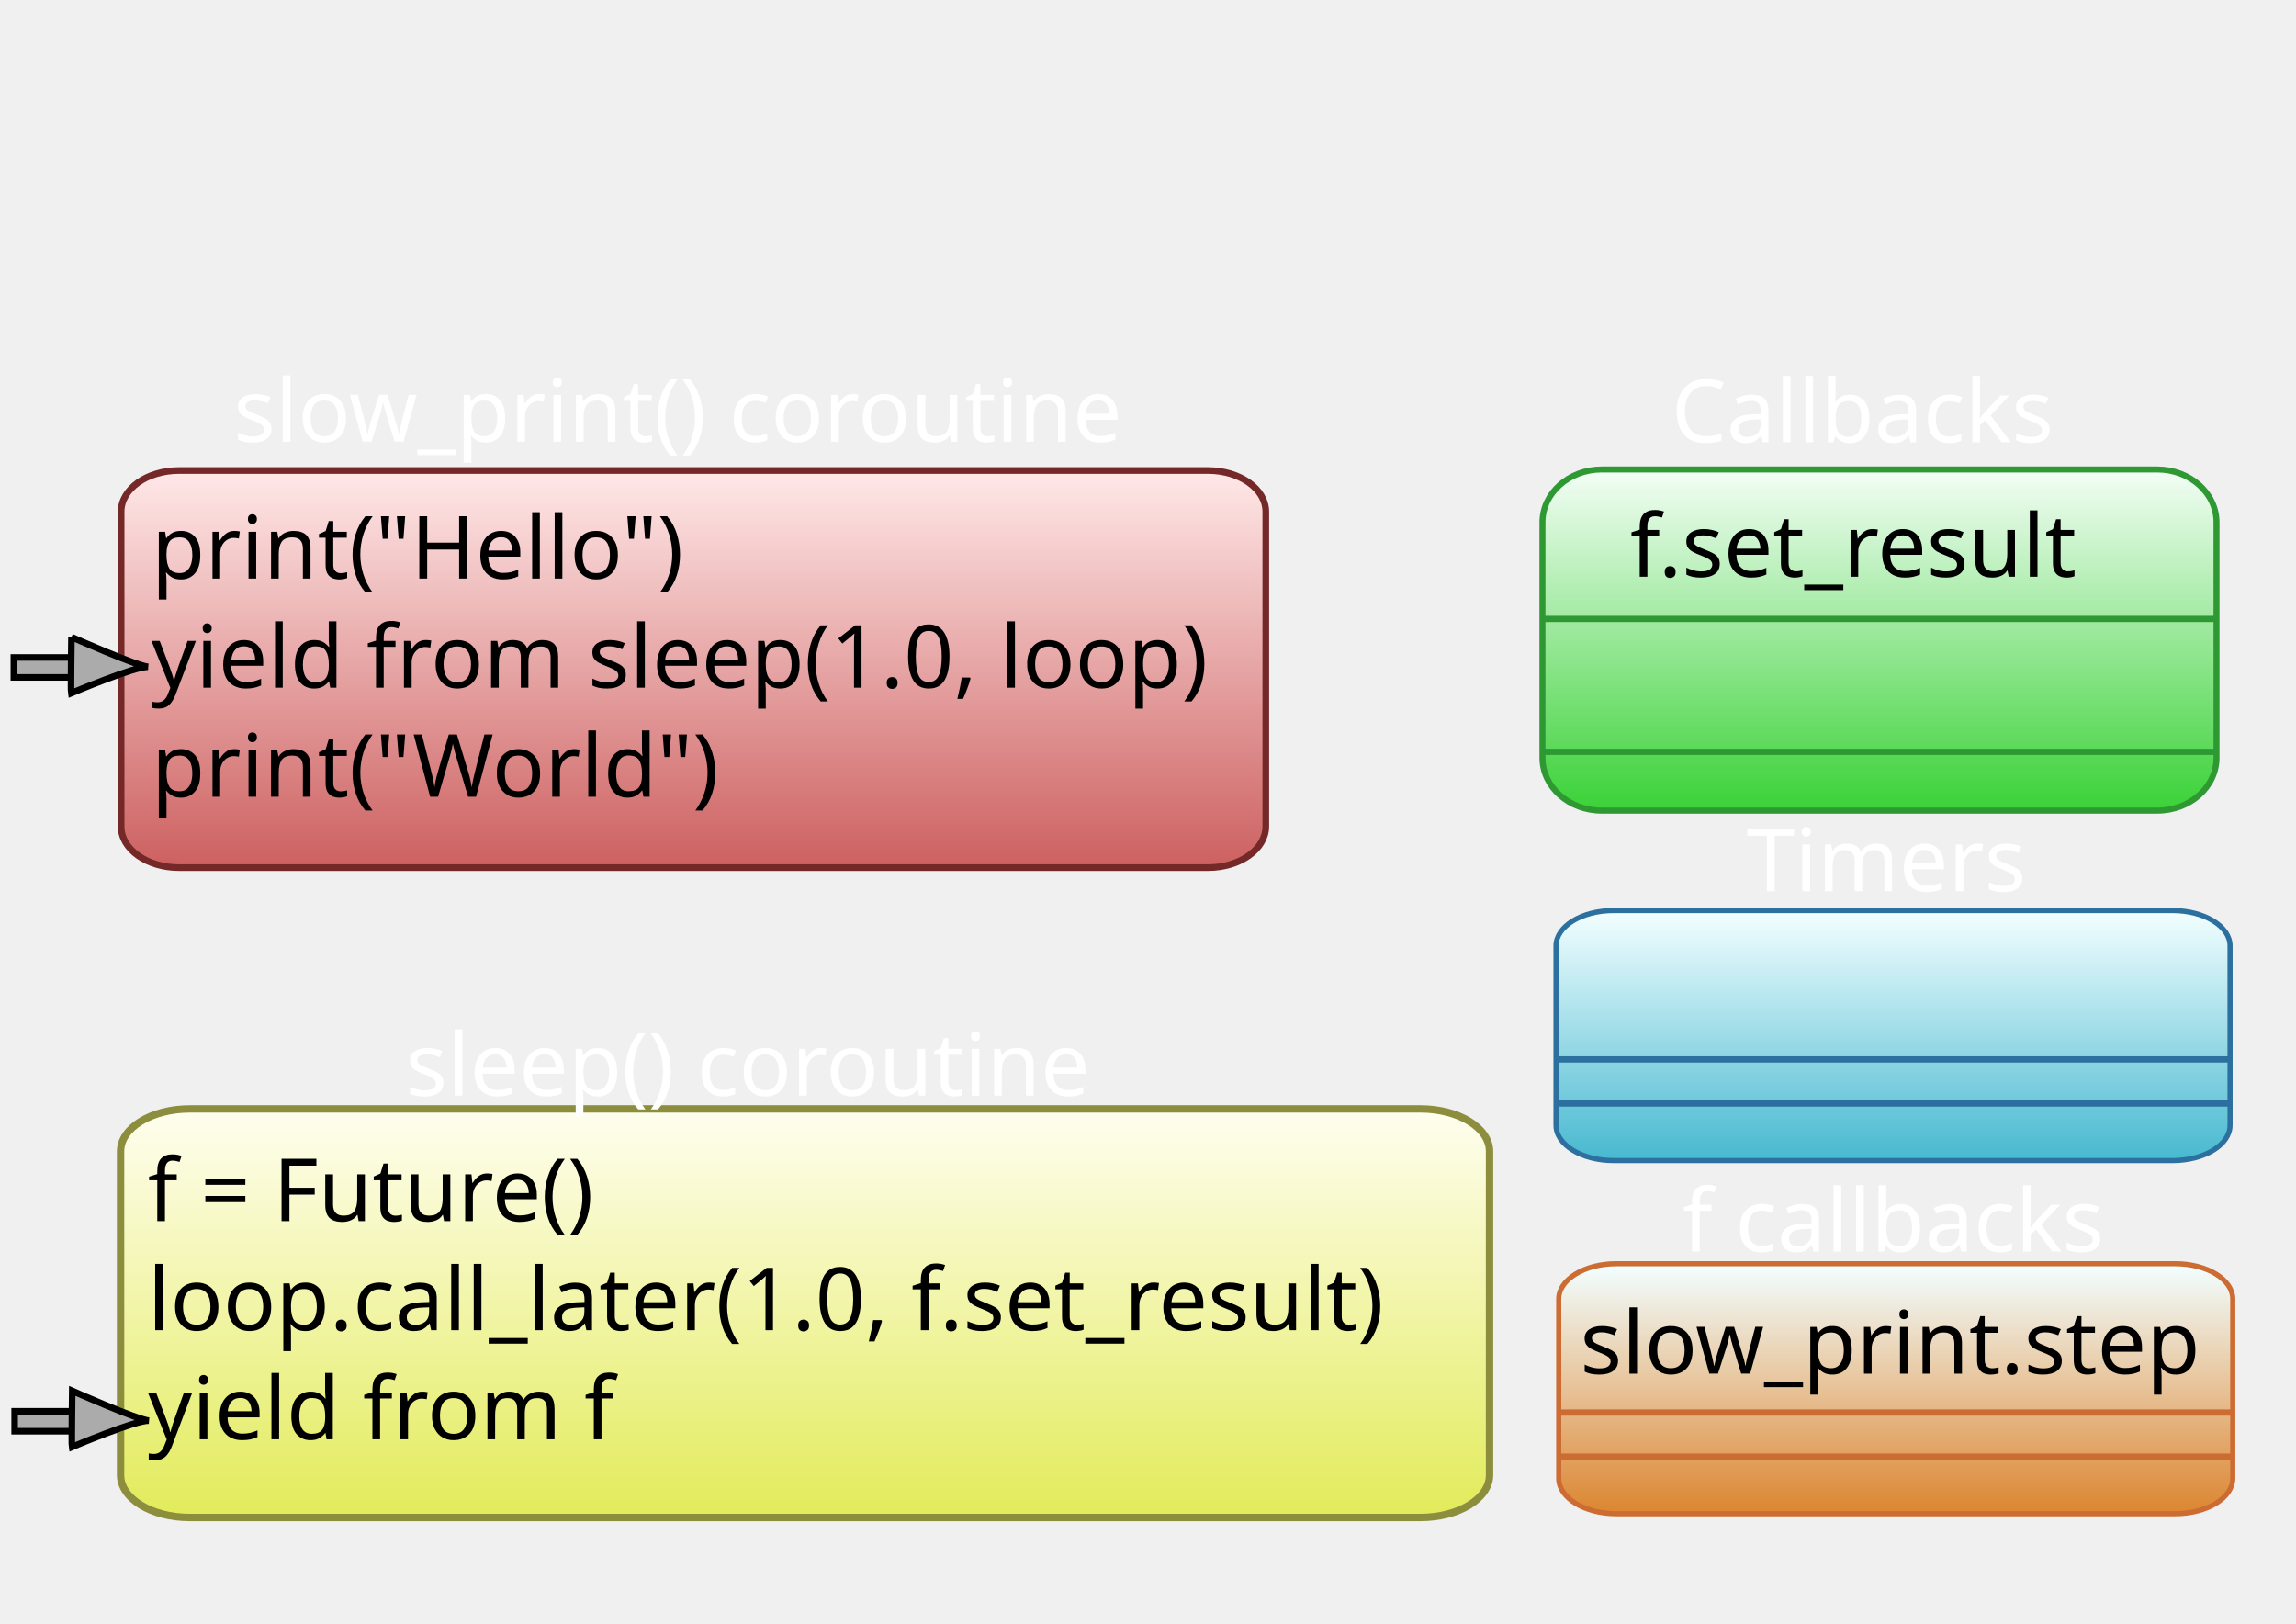
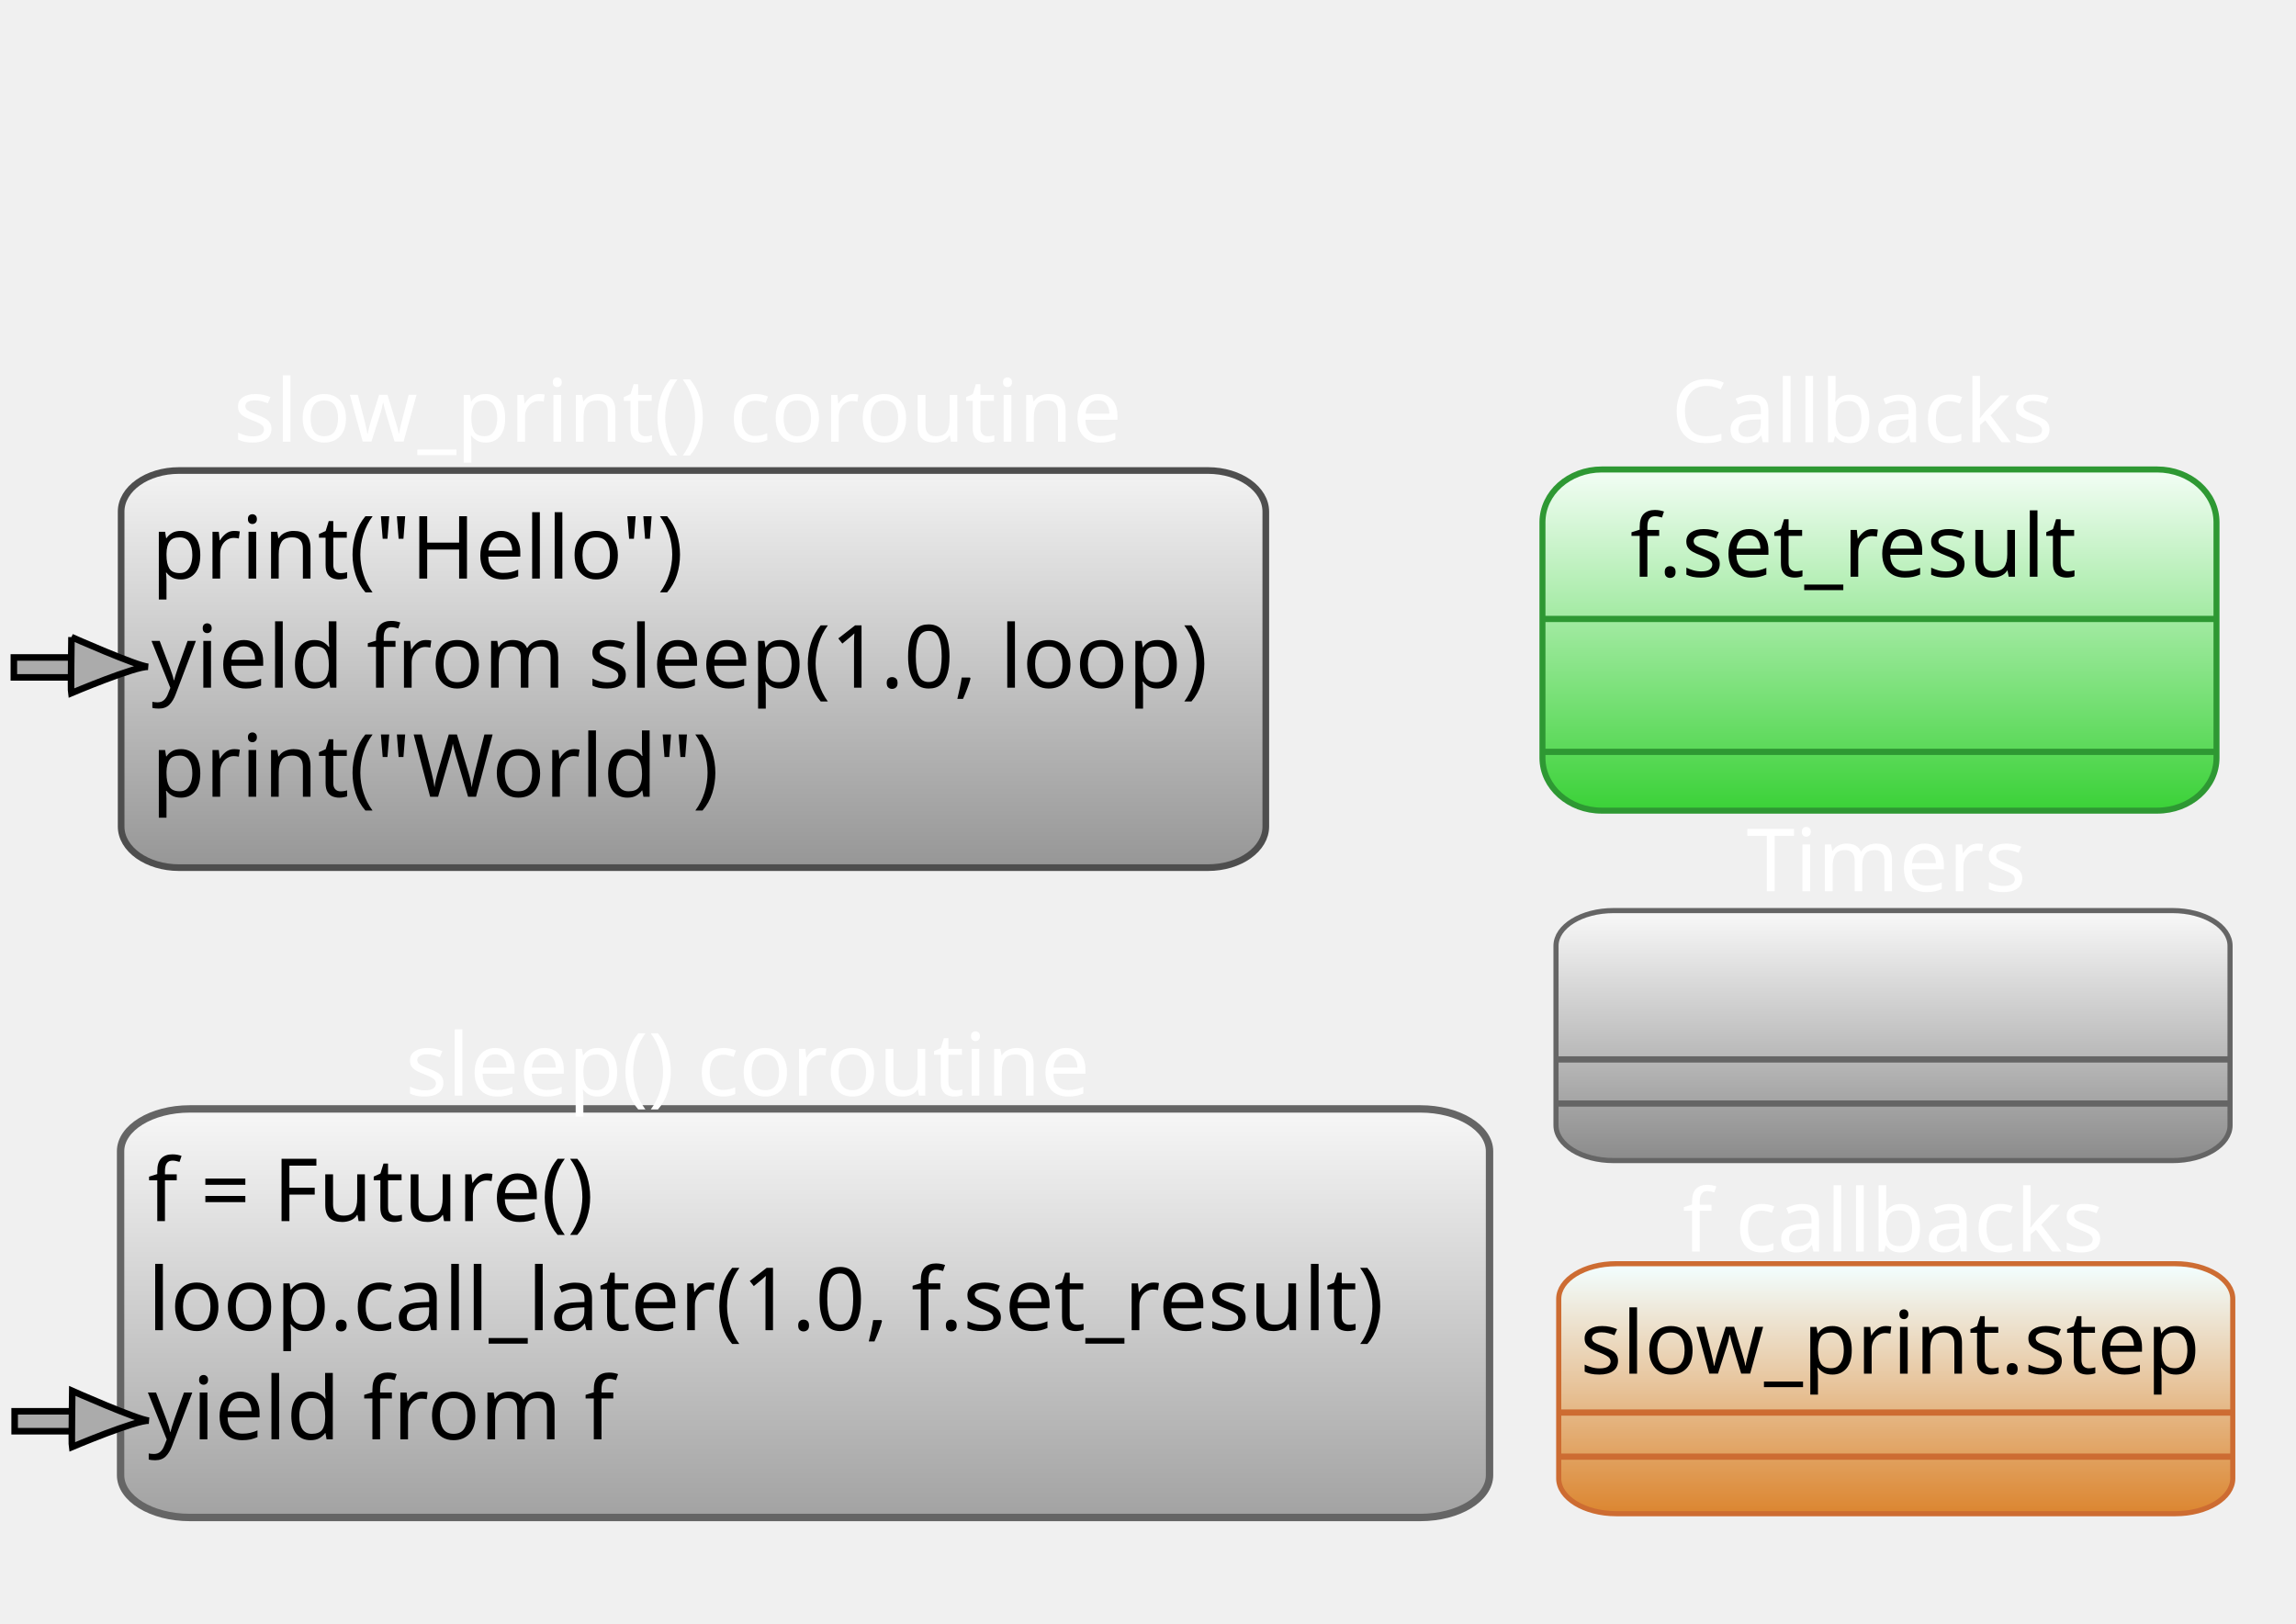
<svg xmlns="http://www.w3.org/2000/svg" xmlns:xlink="http://www.w3.org/1999/xlink" version="1.1" id="svg2" height="744.094" width="1052.362">
  <defs id="defs4">
    <linearGradient id="linearGradient12126">
-       <stop style="stop-color:#ffe8e8;stop-opacity:1;" offset="0" id="stop12128" />
-       <stop style="stop-color:#cd6060;stop-opacity:1;" offset="1" id="stop12130" />
+       <stop id="stop12128" offset="0" style="stop-color:#ffe8e8;stop-opacity:1;" />
+       <stop id="stop12130" offset="1" style="stop-color:#cd6060;stop-opacity:1;" />
    </linearGradient>
-     <marker orient="auto" refY="0" refX="0" id="DotL" style="overflow:visible">
-       <path id="path3982" d="m -2.5,-1 c 0,2.76 -2.24,5 -5,5 -2.76,0 -5,-2.24 -5,-5 0,-2.76 2.24,-5 5,-5 2.76,0 5,2.24 5,5 z" style="fill-rule:evenodd;stroke:#000000;stroke-width:1pt" transform="matrix(0.8,0,0,0.8,5.92,0.8)" />
+     <marker style="overflow:visible" id="DotL" refX="0" refY="0" orient="auto">
+       <path transform="matrix(0.8,0,0,0.8,5.92,0.8)" style="fill-rule:evenodd;stroke:#000000;stroke-width:1pt" d="m -2.5,-1 c 0,2.76 -2.24,5 -5,5 -2.76,0 -5,-2.24 -5,-5 0,-2.76 2.24,-5 5,-5 2.76,0 5,2.24 5,5 z" id="path3982" />
    </marker>
-     <marker id="RazorWire" refX="0" refY="0" orient="auto" style="overflow:visible">
-       <path id="path4153" transform="scale(0.8,0.8)" style="fill:#808080;fill-opacity:1;fill-rule:evenodd;stroke:#000000;stroke-width:0.1pt" d="m 0.023,-0.74 0,1.438 -7.781,2.313 18.437,0 -7.187,-2.313 0,-1.438 7.25,-2.156 -18.469,0 7.75,2.156 z" />
+     <marker style="overflow:visible" orient="auto" refY="0" refX="0" id="RazorWire">
+       <path d="m 0.023,-0.74 0,1.438 -7.781,2.313 18.437,0 -7.187,-2.313 0,-1.438 7.25,-2.156 -18.469,0 7.75,2.156 z" style="fill:#808080;fill-opacity:1;fill-rule:evenodd;stroke:#000000;stroke-width:0.1pt" transform="scale(0.8,0.8)" id="path4153" />
    </marker>
-     <marker orient="auto" refY="0" refX="0" id="Arrow2Lend" style="overflow:visible">
-       <path id="path3942" style="fill-rule:evenodd;stroke-width:0.625;stroke-linejoin:round" d="M 8.719,4.034 -2.207,0.016 8.719,-4.002 c -1.745,2.372 -1.735,5.617 -6e-7,8.035 z" transform="matrix(-1.1,0,0,-1.1,-1.1,0)" />
+     <marker style="overflow:visible" id="Arrow2Lend" refX="0" refY="0" orient="auto">
+       <path transform="matrix(-1.1,0,0,-1.1,-1.1,0)" d="M 8.719,4.034 -2.207,0.016 8.719,-4.002 c -1.745,2.372 -1.735,5.617 -6e-7,8.035 z" style="fill-rule:evenodd;stroke-width:0.625;stroke-linejoin:round" id="path3942" />
    </marker>
-     <marker orient="auto" refY="0" refX="0" id="Arrow1Lend" style="overflow:visible">
-       <path id="path3924" d="M 0,0 5,-5 -12.5,0 5,5 0,0 z" style="fill-rule:evenodd;stroke:#000000;stroke-width:1pt" transform="matrix(-0.8,0,0,-0.8,-10,0)" />
+     <marker style="overflow:visible" id="Arrow1Lend" refX="0" refY="0" orient="auto">
+       <path transform="matrix(-0.8,0,0,-0.8,-10,0)" style="fill-rule:evenodd;stroke:#000000;stroke-width:1pt" d="M 0,0 5,-5 -12.5,0 5,5 0,0 z" id="path3924" />
    </marker>
    <linearGradient id="linearGradient3765">
-       <stop id="stop3767" offset="0" style="stop-color:#f2feff;stop-opacity:1;" />
-       <stop id="stop3769" offset="1" style="stop-color:#41b6ce;stop-opacity:1;" />
+       <stop style="stop-color:#f2feff;stop-opacity:1;" offset="0" id="stop3767" />
+       <stop style="stop-color:#41b6ce;stop-opacity:1;" offset="1" id="stop3769" />
    </linearGradient>
    <linearGradient id="linearGradient3755">
-       <stop style="stop-color:#b8f1f1;stop-opacity:1;" offset="0" id="stop3757" />
-       <stop style="stop-color:#5ac5da;stop-opacity:1;" offset="1" id="stop3759" />
+       <stop id="stop3757" offset="0" style="stop-color:#b8f1f1;stop-opacity:1;" />
+       <stop id="stop3759" offset="1" style="stop-color:#5ac5da;stop-opacity:1;" />
    </linearGradient>
-     <linearGradient xlink:href="#linearGradient3765" id="linearGradient3761" x1="328.5" y1="172.362" x2="334.357" y2="552.362" gradientUnits="userSpaceOnUse" gradientTransform="matrix(0.6143788,0,0,0.4866711,176.4746,449.7801)" />
-     <linearGradient xlink:href="#linearGradient3765-7" id="linearGradient3761-8" x1="328.5" y1="172.362" x2="334.357" y2="552.362" gradientUnits="userSpaceOnUse" gradientTransform="matrix(0.6143788,0,0,0.6431323,188.5043,-52.64542)" />
+     <linearGradient gradientTransform="matrix(0.6143788,0,0,0.4866711,176.4746,449.7801)" gradientUnits="userSpaceOnUse" y2="552.362" x2="334.357" y1="172.362" x1="328.5" id="linearGradient3761" xlink:href="#linearGradient3765" />
+     <linearGradient gradientTransform="matrix(0.6143788,0,0,0.6431323,188.5043,-52.64542)" gradientUnits="userSpaceOnUse" y2="552.362" x2="334.357" y1="172.362" x1="328.5" id="linearGradient3761-8" xlink:href="#linearGradient3765-7" />
    <linearGradient id="linearGradient3765-7">
-       <stop id="stop3767-4" offset="0" style="stop-color:#f2fdf4;stop-opacity:1;" />
-       <stop id="stop3769-3" offset="1" style="stop-color:#3cd239;stop-opacity:1;" />
+       <stop style="stop-color:#f2fdf4;stop-opacity:1;" offset="0" id="stop3767-4" />
+       <stop style="stop-color:#3cd239;stop-opacity:1;" offset="1" id="stop3769-3" />
    </linearGradient>
-     <linearGradient y2="548.954" x2="328.5" y1="172.362" x1="328.5" gradientTransform="matrix(0.6143788,0,0,0.4083694,654.3163,454.1901)" gradientUnits="userSpaceOnUse" id="linearGradient5906" xlink:href="#linearGradient3765-7" />
-     <marker orient="auto" refY="0" refX="0" id="Arrow1Lend-4" style="overflow:visible">
-       <path id="path3924-0" d="M 0,0 5,-5 -12.5,0 5,5 0,0 z" style="fill-rule:evenodd;stroke:#000000;stroke-width:1pt" transform="matrix(-0.8,0,0,-0.8,-10,0)" />
+     <linearGradient xlink:href="#linearGradient3765-7" id="linearGradient5906" gradientUnits="userSpaceOnUse" gradientTransform="matrix(0.6143788,0,0,0.4083694,654.3163,454.1901)" x1="328.5" y1="172.362" x2="328.5" y2="548.954" />
+     <marker style="overflow:visible" id="Arrow1Lend-4" refX="0" refY="0" orient="auto">
+       <path transform="matrix(-0.8,0,0,-0.8,-10,0)" style="fill-rule:evenodd;stroke:#000000;stroke-width:1pt" d="M 0,0 5,-5 -12.5,0 5,5 0,0 z" id="path3924-0" />
    </marker>
-     <linearGradient xlink:href="#linearGradient12126" id="linearGradient12140" x1="879.429" y1="523.279" x2="879.429" y2="707.26" gradientUnits="userSpaceOnUse" gradientTransform="matrix(1.189874,0,0,0.9890065,-689.2314,6.708743)" />
-     <linearGradient xlink:href="#linearGradient12126-6" id="linearGradient12140-4" x1="879.429" y1="523.279" x2="883.507" y2="706.591" gradientUnits="userSpaceOnUse" gradientTransform="matrix(0.9957622,0,0,1.142415,-67.42616,-69.40973)" />
+     <linearGradient gradientTransform="matrix(1.189874,0,0,0.9890065,-689.2314,6.708743)" gradientUnits="userSpaceOnUse" y2="707.26" x2="879.429" y1="523.279" x1="879.429" id="linearGradient12140" xlink:href="#linearGradient12126" />
+     <linearGradient gradientTransform="matrix(0.9957622,0,0,1.142415,-67.42616,-69.40973)" gradientUnits="userSpaceOnUse" y2="706.591" x2="883.507" y1="523.279" x1="879.429" id="linearGradient12140-4" xlink:href="#linearGradient12126-6" />
    <linearGradient id="linearGradient12126-6">
-       <stop style="stop-color:#fffef0;stop-opacity:1;" offset="0" id="stop12128-6" />
-       <stop style="stop-color:#e2eb59;stop-opacity:1;" offset="1" id="stop12130-1" />
+       <stop id="stop12128-6" offset="0" style="stop-color:#fffef0;stop-opacity:1;" />
+       <stop id="stop12130-1" offset="1" style="stop-color:#e2eb59;stop-opacity:1;" />
    </linearGradient>
-     <linearGradient y2="707.709" x2="879.429" y1="523.279" x1="879.429" gradientTransform="matrix(1.423018,0,0,1.017503,-835.4125,284.369)" gradientUnits="userSpaceOnUse" id="linearGradient12157" xlink:href="#linearGradient12126-6" />
-     <linearGradient xlink:href="#linearGradient3765-8" id="linearGradient3761-6" x1="328.5" y1="172.362" x2="334.357" y2="552.362" gradientUnits="userSpaceOnUse" gradientTransform="matrix(0.6143788,0,0,0.4866711,176.4746,449.7801)" />
+     <linearGradient xlink:href="#linearGradient12126-6" id="linearGradient12157" gradientUnits="userSpaceOnUse" gradientTransform="matrix(1.423018,0,0,1.017503,-835.4125,284.369)" x1="879.429" y1="523.279" x2="879.429" y2="707.709" />
+     <linearGradient gradientTransform="matrix(0.6143788,0,0,0.4866711,176.4746,449.7801)" gradientUnits="userSpaceOnUse" y2="552.362" x2="334.357" y1="172.362" x1="328.5" id="linearGradient3761-6" xlink:href="#linearGradient3765-8" />
    <linearGradient id="linearGradient3765-8">
-       <stop id="stop3767-1" offset="0" style="stop-color:#f2feff;stop-opacity:1;" />
-       <stop id="stop3769-0" offset="1" style="stop-color:#41b6ce;stop-opacity:1;" />
+       <stop style="stop-color:#f2feff;stop-opacity:1;" offset="0" id="stop3767-1" />
+       <stop style="stop-color:#41b6ce;stop-opacity:1;" offset="1" id="stop3769-0" />
    </linearGradient>
-     <linearGradient y2="566.407" x2="328.5" y1="172.362" x1="328.5" gradientTransform="matrix(0.6143788,0,0,0.2992256,660.5266,674.8422)" gradientUnits="userSpaceOnUse" id="linearGradient12913" xlink:href="#linearGradient3765-8" />
-     <linearGradient y2="566.407" x2="328.5" y1="172.362" x1="328.5" gradientTransform="matrix(0.6143788,0,0,0.3521827,659.7009,679.9031)" gradientUnits="userSpaceOnUse" id="linearGradient12913-7" xlink:href="#linearGradient3765-8-2" />
+     <linearGradient xlink:href="#linearGradient3765-8" id="linearGradient12913" gradientUnits="userSpaceOnUse" gradientTransform="matrix(0.6143788,0,0,0.2992256,660.5266,674.8422)" x1="328.5" y1="172.362" x2="328.5" y2="566.407" />
+     <linearGradient xlink:href="#linearGradient3765-8-2" id="linearGradient12913-7" gradientUnits="userSpaceOnUse" gradientTransform="matrix(0.6143788,0,0,0.3521827,659.7009,679.9031)" x1="328.5" y1="172.362" x2="328.5" y2="566.407" />
    <linearGradient id="linearGradient3765-8-2">
-       <stop id="stop3767-1-4" offset="0" style="stop-color:#f2feff;stop-opacity:1;" />
-       <stop id="stop3769-0-9" offset="1" style="stop-color:#41b6ce;stop-opacity:1;" />
+       <stop style="stop-color:#f2feff;stop-opacity:1;" offset="0" id="stop3767-1-4" />
+       <stop style="stop-color:#41b6ce;stop-opacity:1;" offset="1" id="stop3769-0-9" />
    </linearGradient>
-     <linearGradient y2="566.407" x2="328.5" y1="172.362" x1="328.5" gradientTransform="matrix(0.6143788,0,0,0.3521827,667.5029,825.7627)" gradientUnits="userSpaceOnUse" id="linearGradient4772" xlink:href="#linearGradient3765-8-2" />
-     <linearGradient y2="566.407" x2="328.5" y1="172.362" x1="328.5" gradientTransform="matrix(0.6143788,0,0,0.2992256,660.5266,674.8422)" gradientUnits="userSpaceOnUse" id="linearGradient12913-70" xlink:href="#linearGradient3765-8-8" />
+     <linearGradient xlink:href="#linearGradient3765-8-2" id="linearGradient4772" gradientUnits="userSpaceOnUse" gradientTransform="matrix(0.6143788,0,0,0.3521827,667.5029,825.7627)" x1="328.5" y1="172.362" x2="328.5" y2="566.407" />
+     <linearGradient xlink:href="#linearGradient3765-8-8" id="linearGradient12913-70" gradientUnits="userSpaceOnUse" gradientTransform="matrix(0.6143788,0,0,0.2992256,660.5266,674.8422)" x1="328.5" y1="172.362" x2="328.5" y2="566.407" />
    <linearGradient id="linearGradient3765-8-8">
-       <stop id="stop3767-1-7" offset="0" style="stop-color:#f2feff;stop-opacity:1;" />
-       <stop id="stop3769-0-1" offset="1" style="stop-color:#db8128;stop-opacity:1;" />
+       <stop style="stop-color:#f2feff;stop-opacity:1;" offset="0" id="stop3767-1-7" />
+       <stop style="stop-color:#db8128;stop-opacity:1;" offset="1" id="stop3769-0-1" />
    </linearGradient>
-     <linearGradient y2="566.407" x2="328.5" y1="172.362" x1="328.5" gradientTransform="matrix(0.6143788,0,0,0.2992256,661.7727,836.6693)" gradientUnits="userSpaceOnUse" id="linearGradient4824" xlink:href="#linearGradient3765-8-8" />
+     <linearGradient xlink:href="#linearGradient3765-8-8" id="linearGradient4824" gradientUnits="userSpaceOnUse" gradientTransform="matrix(0.6143788,0,0,0.2992256,661.7727,836.6693)" x1="328.5" y1="172.362" x2="328.5" y2="566.407" />
+     <linearGradient gradientTransform="matrix(1.189874,0,0,0.9890065,-689.2314,6.708743)" gradientUnits="userSpaceOnUse" y2="707.26" x2="879.429" y1="523.279" x1="879.429" id="linearGradient12140-873" xlink:href="#linearGradient12126-30" />
+     <linearGradient id="linearGradient12126-30">
+       <stop id="stop11305" offset="0" style="stop-color:#f3f3f3;stop-opacity:1;" />
+       <stop id="stop11307" offset="1" style="stop-color:#969696;stop-opacity:1;" />
+     </linearGradient>
+     <linearGradient xlink:href="#linearGradient12126-6-931" id="linearGradient12157-466" gradientUnits="userSpaceOnUse" gradientTransform="matrix(1.423018,0,0,1.017503,-835.4125,284.369)" x1="879.429" y1="523.279" x2="879.429" y2="707.709" />
+     <linearGradient id="linearGradient12126-6-931">
+       <stop id="stop11311" offset="0" style="stop-color:#f7f7f7;stop-opacity:1;" />
+       <stop id="stop11313" offset="1" style="stop-color:#a2a2a2;stop-opacity:1;" />
+     </linearGradient>
+     <linearGradient xlink:href="#linearGradient3765-8-957" id="linearGradient12913-490" gradientUnits="userSpaceOnUse" gradientTransform="matrix(0.6143788,0,0,0.2992256,660.5266,674.8422)" x1="328.5" y1="172.362" x2="328.5" y2="566.407" />
+     <linearGradient id="linearGradient3765-8-957">
+       <stop style="stop-color:#f8f8f8;stop-opacity:1;" offset="0" id="stop11317" />
+       <stop style="stop-color:#878787;stop-opacity:1;" offset="1" id="stop11319" />
+     </linearGradient>
  </defs>
-   <g id="layer1" transform="translate(0,-308.2677)">
-     <rect style="fill:url(#linearGradient5906);fill-opacity:1;fill-rule:nonzero;stroke:#2e9833;stroke-width:2.757;stroke-linecap:butt;stroke-linejoin:round;stroke-miterlimit:4;stroke-opacity:1;stroke-dasharray:none" id="rect2985-0" width="308.945" height="156.347" x="706.977" y="523.411" rx="27.17" ry="24.183" />
-     <path style="fill:none;stroke:#2e9833;stroke-width:2.852;stroke-linecap:butt;stroke-linejoin:miter;stroke-miterlimit:4;stroke-opacity:1;stroke-dasharray:none" d="m 707.684,591.912 181.913,0 126.647,0" id="path3858-99" />
-     <path style="fill:none;stroke:#2e9833;stroke-width:2.85;stroke-linecap:butt;stroke-linejoin:miter;stroke-miterlimit:4;stroke-opacity:1;stroke-dasharray:none" d="m 707.255,652.819 308.124,0" id="path3858-5-4" />
-     <text xml:space="preserve" style="font-size:40px;font-style:normal;font-variant:normal;font-weight:normal;font-stretch:normal;line-height:125%;letter-spacing:0px;word-spacing:0px;fill:#ffffff;fill-opacity:1;stroke:none;font-family:Comfortaa;-inkscape-font-specification:Comfortaa" x="766.055" y="510.929" id="text3771-4">
-       <tspan id="tspan3773-6" x="766.055" y="510.929">Callbacks</tspan>
+   <g transform="translate(0,-308.2677)" id="layer1">
+     <rect ry="24.183" rx="27.17" y="523.411" x="706.977" height="156.347" width="308.945" id="rect2985-0" style="fill:url(#linearGradient5906);fill-opacity:1;fill-rule:nonzero;stroke:#2e9833;stroke-width:2.757;stroke-linecap:butt;stroke-linejoin:round;stroke-miterlimit:4;stroke-opacity:1;stroke-dasharray:none" />
+     <path id="path3858-99" d="m 707.684,591.912 181.913,0 126.647,0" style="fill:none;stroke:#2e9833;stroke-width:2.852;stroke-linecap:butt;stroke-linejoin:miter;stroke-miterlimit:4;stroke-opacity:1;stroke-dasharray:none" />
+     <path id="path3858-5-4" d="m 707.255,652.819 308.124,0" style="fill:none;stroke:#2e9833;stroke-width:2.85;stroke-linecap:butt;stroke-linejoin:miter;stroke-miterlimit:4;stroke-opacity:1;stroke-dasharray:none" />
+     <text id="text3771-4" y="510.929" x="766.055" style="font-size:40px;font-style:normal;font-variant:normal;font-weight:normal;font-stretch:normal;line-height:125%;letter-spacing:0px;word-spacing:0px;fill:#ffffff;fill-opacity:1;stroke:none;font-family:Comfortaa;-inkscape-font-specification:Comfortaa" xml:space="preserve">
+       <tspan y="510.929" x="766.055" id="tspan3773-6">Callbacks</tspan>
    </text>
-     <rect style="fill:url(#linearGradient12140);fill-opacity:1;fill-rule:nonzero;stroke:#752828;stroke-width:3.051;stroke-linecap:butt;stroke-linejoin:round;stroke-miterlimit:4;stroke-opacity:1;stroke-dasharray:none" id="rect11120-3" width="524.653" height="181.991" x="55.521" y="523.888" rx="26.515" ry="18.865" />
-     <text xml:space="preserve" style="font-size:40px;font-style:normal;font-weight:normal;line-height:125%;letter-spacing:0px;word-spacing:0px;fill:#ffffff;fill-opacity:1;stroke:none;font-family:Sans" x="107.047" y="510.679" id="text5865-6-8-9">
-       <tspan x="107.047" y="510.679" style="font-style:normal;font-variant:normal;font-weight:normal;font-stretch:normal;fill:#ffffff;fill-opacity:1;font-family:Comfortaa;-inkscape-font-specification:Comfortaa" id="tspan11114-1">slow_print() coroutine</tspan>
+     <rect ry="18.865" rx="26.515" y="523.888" x="55.521" height="181.991" width="524.653" id="rect11120-3" style="fill:url(#linearGradient12140-873);fill-opacity:1;fill-rule:nonzero;stroke:#4e4e4e;stroke-width:3.051;stroke-linecap:butt;stroke-linejoin:round;stroke-miterlimit:4;stroke-opacity:1;stroke-dasharray:none" />
+     <text id="text5865-6-8-9" y="510.679" x="107.047" style="font-size:40px;font-style:normal;font-weight:normal;line-height:125%;letter-spacing:0px;word-spacing:0px;fill:#ffffff;fill-opacity:1;stroke:none;font-family:Sans" xml:space="preserve">
+       <tspan id="tspan11114-1" style="font-style:normal;font-variant:normal;font-weight:normal;font-stretch:normal;fill:#ffffff;fill-opacity:1;font-family:Comfortaa;-inkscape-font-specification:Comfortaa" y="510.679" x="107.047">slow_print() coroutine</tspan>
    </text>
-     <text xml:space="preserve" style="font-size:40px;font-style:normal;font-weight:normal;line-height:125%;letter-spacing:0px;word-spacing:0px;fill:#000000;fill-opacity:1;stroke:none;font-family:Sans" x="69.392" y="573.404" id="text5865-6">
-       <tspan x="69.392" y="573.404" style="font-style:normal;font-variant:normal;font-weight:normal;font-stretch:normal;fill:#000000;fill-opacity:1;font-family:Comfortaa;-inkscape-font-specification:Comfortaa" id="tspan7773">print("Hello")</tspan>
-       <tspan x="69.392" y="623.404" style="font-style:normal;font-variant:normal;font-weight:normal;font-stretch:normal;fill:#000000;fill-opacity:1;font-family:Comfortaa;-inkscape-font-specification:Comfortaa" id="tspan13365">yield from sleep(1.0, loop)</tspan>
-       <tspan x="69.392" y="673.404" style="font-style:normal;font-variant:normal;font-weight:normal;font-stretch:normal;fill:#000000;fill-opacity:1;font-family:Comfortaa;-inkscape-font-specification:Comfortaa" id="tspan13369">print("World")</tspan>
+     <text id="text5865-6" y="573.404" x="69.392" style="font-size:40px;font-style:normal;font-weight:normal;line-height:125%;letter-spacing:0px;word-spacing:0px;fill:#000000;fill-opacity:1;stroke:none;font-family:Sans" xml:space="preserve">
+       <tspan id="tspan7773" style="font-style:normal;font-variant:normal;font-weight:normal;font-stretch:normal;fill:#000000;fill-opacity:1;font-family:Comfortaa;-inkscape-font-specification:Comfortaa" y="573.404" x="69.392">print("Hello")</tspan>
+       <tspan id="tspan13365" style="font-style:normal;font-variant:normal;font-weight:normal;font-stretch:normal;fill:#000000;fill-opacity:1;font-family:Comfortaa;-inkscape-font-specification:Comfortaa" y="623.404" x="69.392">yield from sleep(1.0, loop)</tspan>
+       <tspan id="tspan13369" style="font-style:normal;font-variant:normal;font-weight:normal;font-stretch:normal;fill:#000000;fill-opacity:1;font-family:Comfortaa;-inkscape-font-specification:Comfortaa" y="673.404" x="69.392">print("World")</tspan>
    </text>
-     <rect style="fill:url(#linearGradient12157);fill-opacity:1;fill-rule:nonzero;stroke:#8d8e3d;stroke-width:3.385;stroke-linecap:butt;stroke-linejoin:round;stroke-miterlimit:4;stroke-opacity:1;stroke-dasharray:none" id="rect11120-3-8" width="627.454" height="187.235" x="55.267" y="816.45" rx="31.711" ry="19.408" />
-     <text xml:space="preserve" style="font-size:40px;font-style:normal;font-weight:normal;line-height:125%;letter-spacing:0px;word-spacing:0px;fill:#ffffff;fill-opacity:1;stroke:none;font-family:Sans" x="185.857" y="810.378" id="text5865-6-8-9-4">
-       <tspan x="185.857" y="810.378" style="font-style:normal;font-variant:normal;font-weight:normal;font-stretch:normal;fill:#ffffff;fill-opacity:1;font-family:Comfortaa;-inkscape-font-specification:Comfortaa" id="tspan11114-1-1">sleep() coroutine</tspan>
+     <rect ry="19.408" rx="31.711" y="816.45" x="55.267" height="187.235" width="627.454" id="rect11120-3-8" style="fill:url(#linearGradient12157-466);fill-opacity:1;fill-rule:nonzero;stroke:#656565;stroke-width:3.385;stroke-linecap:butt;stroke-linejoin:round;stroke-miterlimit:4;stroke-opacity:1;stroke-dasharray:none" />
+     <text id="text5865-6-8-9-4" y="810.378" x="185.857" style="font-size:40px;font-style:normal;font-weight:normal;line-height:125%;letter-spacing:0px;word-spacing:0px;fill:#ffffff;fill-opacity:1;stroke:none;font-family:Sans" xml:space="preserve">
+       <tspan id="tspan11114-1-1" style="font-style:normal;font-variant:normal;font-weight:normal;font-stretch:normal;fill:#ffffff;fill-opacity:1;font-family:Comfortaa;-inkscape-font-specification:Comfortaa" y="810.378" x="185.857">sleep() coroutine</tspan>
    </text>
-     <rect style="fill:url(#linearGradient12913);fill-opacity:1;fill-rule:nonzero;stroke:#2c709f;stroke-width:2.352;stroke-linecap:butt;stroke-linejoin:round;stroke-miterlimit:4;stroke-opacity:1;stroke-dasharray:none" id="rect2985" width="308.945" height="114.561" x="713.188" y="725.562" rx="26.345" ry="16.164" />
-     <text xml:space="preserve" style="font-size:40px;font-style:normal;font-variant:normal;font-weight:normal;font-stretch:normal;line-height:125%;letter-spacing:0px;word-spacing:0px;fill:#ffffff;fill-opacity:1;stroke:none;font-family:Comfortaa;-inkscape-font-specification:Comfortaa" x="800.489" y="716.696" id="text3771">
-       <tspan id="tspan3773" x="800.489" y="716.696">Timers</tspan>
+     <rect ry="16.164" rx="26.345" y="725.562" x="713.188" height="114.561" width="308.945" id="rect2985" style="fill:url(#linearGradient12913-490);fill-opacity:1;fill-rule:nonzero;stroke:#656565;stroke-width:2.352;stroke-linecap:butt;stroke-linejoin:round;stroke-miterlimit:4;stroke-opacity:1;stroke-dasharray:none" />
+     <text id="text3771" y="716.696" x="800.489" style="font-size:40px;font-style:normal;font-variant:normal;font-weight:normal;font-stretch:normal;line-height:125%;letter-spacing:0px;word-spacing:0px;fill:#ffffff;fill-opacity:1;stroke:none;font-family:Comfortaa;-inkscape-font-specification:Comfortaa" xml:space="preserve">
+       <tspan y="716.696" x="800.489" id="tspan3773">Timers</tspan>
    </text>
-     <path style="fill:none;stroke:#2c709f;stroke-width:2.849;stroke-linecap:butt;stroke-linejoin:miter;stroke-miterlimit:4;stroke-opacity:1;stroke-dasharray:none" d="m 713.719,813.984 307.998,0" id="path3858" />
-     <path style="fill:none;stroke:#2c709f;stroke-width:2.853;stroke-linecap:butt;stroke-linejoin:miter;stroke-miterlimit:4;stroke-opacity:1;stroke-dasharray:none" d="m 712.965,793.77 308.85,0" id="path3858-0" />
-     <text xml:space="preserve" style="font-size:40px;font-style:normal;font-variant:normal;font-weight:normal;font-stretch:normal;line-height:125%;letter-spacing:0px;word-spacing:0px;fill:#000000;fill-opacity:1;stroke:none;font-family:Comfortaa;-inkscape-font-specification:Comfortaa" x="747.19" y="572.563" id="text3771-8">
-       <tspan id="tspan3773-0" x="747.19" y="572.563">f.set_result</tspan>
+     <path id="path3858" d="m 713.719,813.984 307.998,0" style="fill:none;stroke:#656565;stroke-width:2.849;stroke-linecap:butt;stroke-linejoin:miter;stroke-miterlimit:4;stroke-opacity:1;stroke-dasharray:none" />
+     <path id="path3858-0" d="m 712.965,793.77 308.85,0" style="fill:none;stroke:#656565;stroke-width:2.853;stroke-linecap:butt;stroke-linejoin:miter;stroke-miterlimit:4;stroke-opacity:1;stroke-dasharray:none" />
+     <text id="text3771-8" y="572.563" x="747.19" style="font-size:40px;font-style:normal;font-variant:normal;font-weight:normal;font-stretch:normal;line-height:125%;letter-spacing:0px;word-spacing:0px;fill:#000000;fill-opacity:1;stroke:none;font-family:Comfortaa;-inkscape-font-specification:Comfortaa" xml:space="preserve">
+       <tspan y="572.563" x="747.19" id="tspan3773-0">f.set_result</tspan>
    </text>
-     <g id="g6257" transform="translate(-0.8257313,344.3299)">
-       <rect ry="0" rx="0" y="610.69" x="7.539" height="9.131" width="38.604" id="rect12135" style="fill:#ababab;fill-opacity:1;stroke:#000000;stroke-width:3;stroke-miterlimit:4;stroke-opacity:1;stroke-dasharray:none" />
-       <path id="path7308-2-1" d="m 33.943,601.341 c 0,0 29.705,13.182 35.206,13.65 -5.698,-0.468 -35.335,12.068 -35.335,12.068 -0.21,-1.185 0.129,-25.719 0.129,-25.719 z" style="fill:#ababab;fill-opacity:1;fill-rule:nonzero;stroke:#000000;stroke-width:3;stroke-miterlimit:4;stroke-opacity:1;stroke-dasharray:none" />
+     <g transform="translate(-0.8257313,344.3299)" id="g6257">
+       <rect style="fill:#ababab;fill-opacity:1;stroke:#000000;stroke-width:3;stroke-miterlimit:4;stroke-opacity:1;stroke-dasharray:none" id="rect12135" width="38.604" height="9.131" x="7.539" y="610.69" rx="0" ry="0" />
+       <path style="fill:#ababab;fill-opacity:1;fill-rule:nonzero;stroke:#000000;stroke-width:3;stroke-miterlimit:4;stroke-opacity:1;stroke-dasharray:none" d="m 33.943,601.341 c 0,0 29.705,13.182 35.206,13.65 -5.698,-0.468 -35.335,12.068 -35.335,12.068 -0.21,-1.185 0.129,-25.719 0.129,-25.719 z" id="path7308-2-1" />
    </g>
-     <text xml:space="preserve" style="font-size:40px;font-style:normal;font-weight:normal;line-height:125%;letter-spacing:0px;word-spacing:0px;fill:#000000;fill-opacity:1;stroke:none;font-family:Sans" x="67.73" y="867.856" id="text4718">
-       <tspan id="tspan4720" x="67.73" y="867.856" style="font-style:normal;font-variant:normal;font-weight:normal;font-stretch:normal;font-family:Comfortaa;-inkscape-font-specification:Comfortaa">f = Future()</tspan>
-       <tspan x="67.73" y="917.856" id="tspan4722" style="font-style:normal;font-variant:normal;font-weight:normal;font-stretch:normal;font-family:Comfortaa;-inkscape-font-specification:Comfortaa">loop.call_later(1.0, f.set_result)</tspan>
-       <tspan x="67.73" y="967.856" id="tspan4724" style="font-style:normal;font-variant:normal;font-weight:normal;font-stretch:normal;font-family:Comfortaa;-inkscape-font-specification:Comfortaa">yield from f</tspan>
+     <text id="text4718" y="867.856" x="67.73" style="font-size:40px;font-style:normal;font-weight:normal;line-height:125%;letter-spacing:0px;word-spacing:0px;fill:#000000;fill-opacity:1;stroke:none;font-family:Sans" xml:space="preserve">
+       <tspan style="font-style:normal;font-variant:normal;font-weight:normal;font-stretch:normal;font-family:Comfortaa;-inkscape-font-specification:Comfortaa" y="867.856" x="67.73" id="tspan4720">f = Future()</tspan>
+       <tspan style="font-style:normal;font-variant:normal;font-weight:normal;font-stretch:normal;font-family:Comfortaa;-inkscape-font-specification:Comfortaa" id="tspan4722" y="917.856" x="67.73">loop.call_later(1.0, f.set_result)</tspan>
+       <tspan style="font-style:normal;font-variant:normal;font-weight:normal;font-stretch:normal;font-family:Comfortaa;-inkscape-font-specification:Comfortaa" id="tspan4724" y="967.856" x="67.73">yield from f</tspan>
    </text>
-     <rect style="fill:url(#linearGradient4824);fill-opacity:1;fill-rule:nonzero;stroke:#cd6c32;stroke-width:2.352;stroke-linecap:butt;stroke-linejoin:round;stroke-miterlimit:4;stroke-opacity:1;stroke-dasharray:none" id="rect2985-3" width="308.945" height="114.561" x="714.434" y="887.39" rx="26.345" ry="16.164" />
-     <text xml:space="preserve" style="font-size:40px;font-style:normal;font-variant:normal;font-weight:normal;font-stretch:normal;line-height:125%;letter-spacing:0px;word-spacing:0px;fill:#ffffff;fill-opacity:1;stroke:none;font-family:Comfortaa;-inkscape-font-specification:Comfortaa" x="771.183" y="881.826" id="text3771-47">
-       <tspan id="tspan3773-1" x="771.183" y="881.826">f callbacks</tspan>
+     <rect ry="16.164" rx="26.345" y="887.39" x="714.434" height="114.561" width="308.945" id="rect2985-3" style="fill:url(#linearGradient4824);fill-opacity:1;fill-rule:nonzero;stroke:#cd6c32;stroke-width:2.352;stroke-linecap:butt;stroke-linejoin:round;stroke-miterlimit:4;stroke-opacity:1;stroke-dasharray:none" />
+     <text id="text3771-47" y="881.826" x="771.183" style="font-size:40px;font-style:normal;font-variant:normal;font-weight:normal;font-stretch:normal;line-height:125%;letter-spacing:0px;word-spacing:0px;fill:#ffffff;fill-opacity:1;stroke:none;font-family:Comfortaa;-inkscape-font-specification:Comfortaa" xml:space="preserve">
+       <tspan y="881.826" x="771.183" id="tspan3773-1">f callbacks</tspan>
    </text>
-     <path style="fill:none;stroke:#cd6c32;stroke-width:2.849;stroke-linecap:butt;stroke-linejoin:miter;stroke-miterlimit:4;stroke-opacity:1;stroke-dasharray:none" d="m 714.965,975.811 307.998,0" id="path3858-5" />
-     <path style="fill:none;stroke:#cd6c32;stroke-width:2.853;stroke-linecap:butt;stroke-linejoin:miter;stroke-miterlimit:4;stroke-opacity:1;stroke-dasharray:none" d="m 714.211,955.597 308.85,0" id="path3858-0-1" />
-     <text xml:space="preserve" style="font-size:40px;font-style:normal;font-weight:normal;line-height:125%;letter-spacing:0px;word-spacing:0px;fill:#000000;fill-opacity:1;stroke:none;font-family:Sans" x="724.255" y="937.789" id="text4689-2">
-       <tspan id="tspan4691-2" x="724.255" y="937.789" style="font-style:normal;font-variant:normal;font-weight:normal;font-stretch:normal;font-family:Comfortaa;-inkscape-font-specification:Comfortaa">slow_print.step</tspan>
+     <path id="path3858-5" d="m 714.965,975.811 307.998,0" style="fill:none;stroke:#cd6c32;stroke-width:2.849;stroke-linecap:butt;stroke-linejoin:miter;stroke-miterlimit:4;stroke-opacity:1;stroke-dasharray:none" />
+     <path id="path3858-0-1" d="m 714.211,955.597 308.85,0" style="fill:none;stroke:#cd6c32;stroke-width:2.853;stroke-linecap:butt;stroke-linejoin:miter;stroke-miterlimit:4;stroke-opacity:1;stroke-dasharray:none" />
+     <text id="text4689-2" y="937.789" x="724.255" style="font-size:40px;font-style:normal;font-weight:normal;line-height:125%;letter-spacing:0px;word-spacing:0px;fill:#000000;fill-opacity:1;stroke:none;font-family:Sans" xml:space="preserve">
+       <tspan style="font-style:normal;font-variant:normal;font-weight:normal;font-stretch:normal;font-family:Comfortaa;-inkscape-font-specification:Comfortaa" y="937.789" x="724.255" id="tspan4691-2">slow_print.step</tspan>
    </text>
-     <g id="g6257-2" transform="translate(-1.18629,-1.12677)">
-       <rect ry="0" rx="0" y="610.69" x="7.539" height="9.131" width="38.604" id="rect12135-1" style="fill:#ababab;fill-opacity:1;stroke:#000000;stroke-width:3;stroke-miterlimit:4;stroke-opacity:1;stroke-dasharray:none" />
-       <path id="path7308-2-1-5" d="m 33.943,601.341 c 0,0 29.705,13.182 35.206,13.65 -5.698,-0.468 -35.335,12.068 -35.335,12.068 -0.21,-1.185 0.129,-25.719 0.129,-25.719 z" style="fill:#ababab;fill-opacity:1;fill-rule:nonzero;stroke:#000000;stroke-width:3;stroke-miterlimit:4;stroke-opacity:1;stroke-dasharray:none" />
+     <g transform="translate(-1.18629,-1.12677)" id="g6257-2">
+       <rect style="fill:#ababab;fill-opacity:1;stroke:#000000;stroke-width:3;stroke-miterlimit:4;stroke-opacity:1;stroke-dasharray:none" id="rect12135-1" width="38.604" height="9.131" x="7.539" y="610.69" rx="0" ry="0" />
+       <path style="fill:#ababab;fill-opacity:1;fill-rule:nonzero;stroke:#000000;stroke-width:3;stroke-miterlimit:4;stroke-opacity:1;stroke-dasharray:none" d="m 33.943,601.341 c 0,0 29.705,13.182 35.206,13.65 -5.698,-0.468 -35.335,12.068 -35.335,12.068 -0.21,-1.185 0.129,-25.719 0.129,-25.719 z" id="path7308-2-1-5" />
    </g>
  </g>
</svg>
